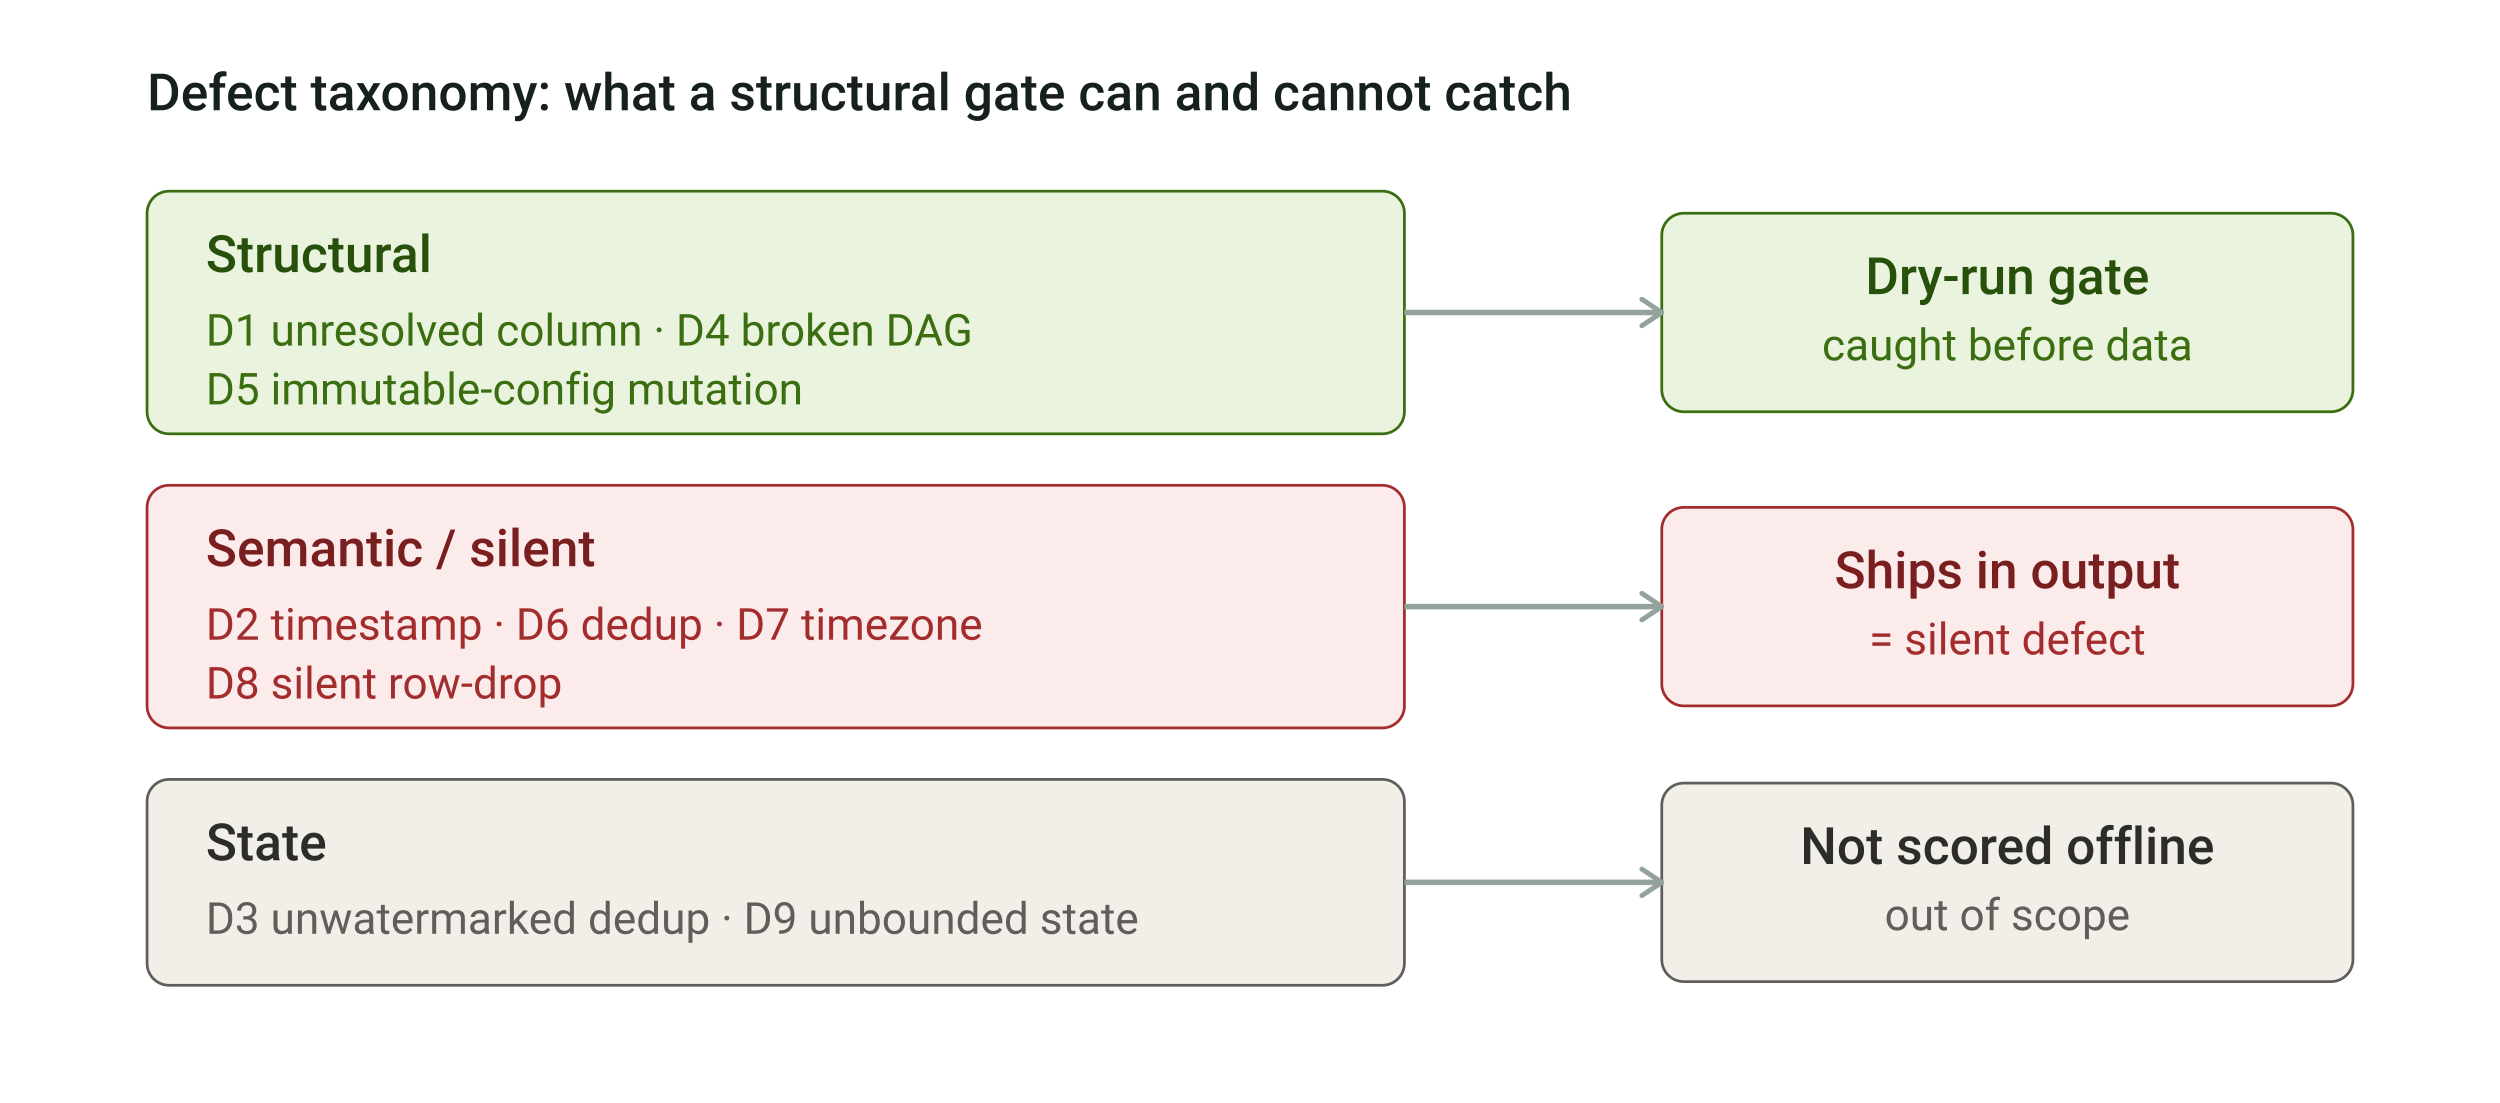
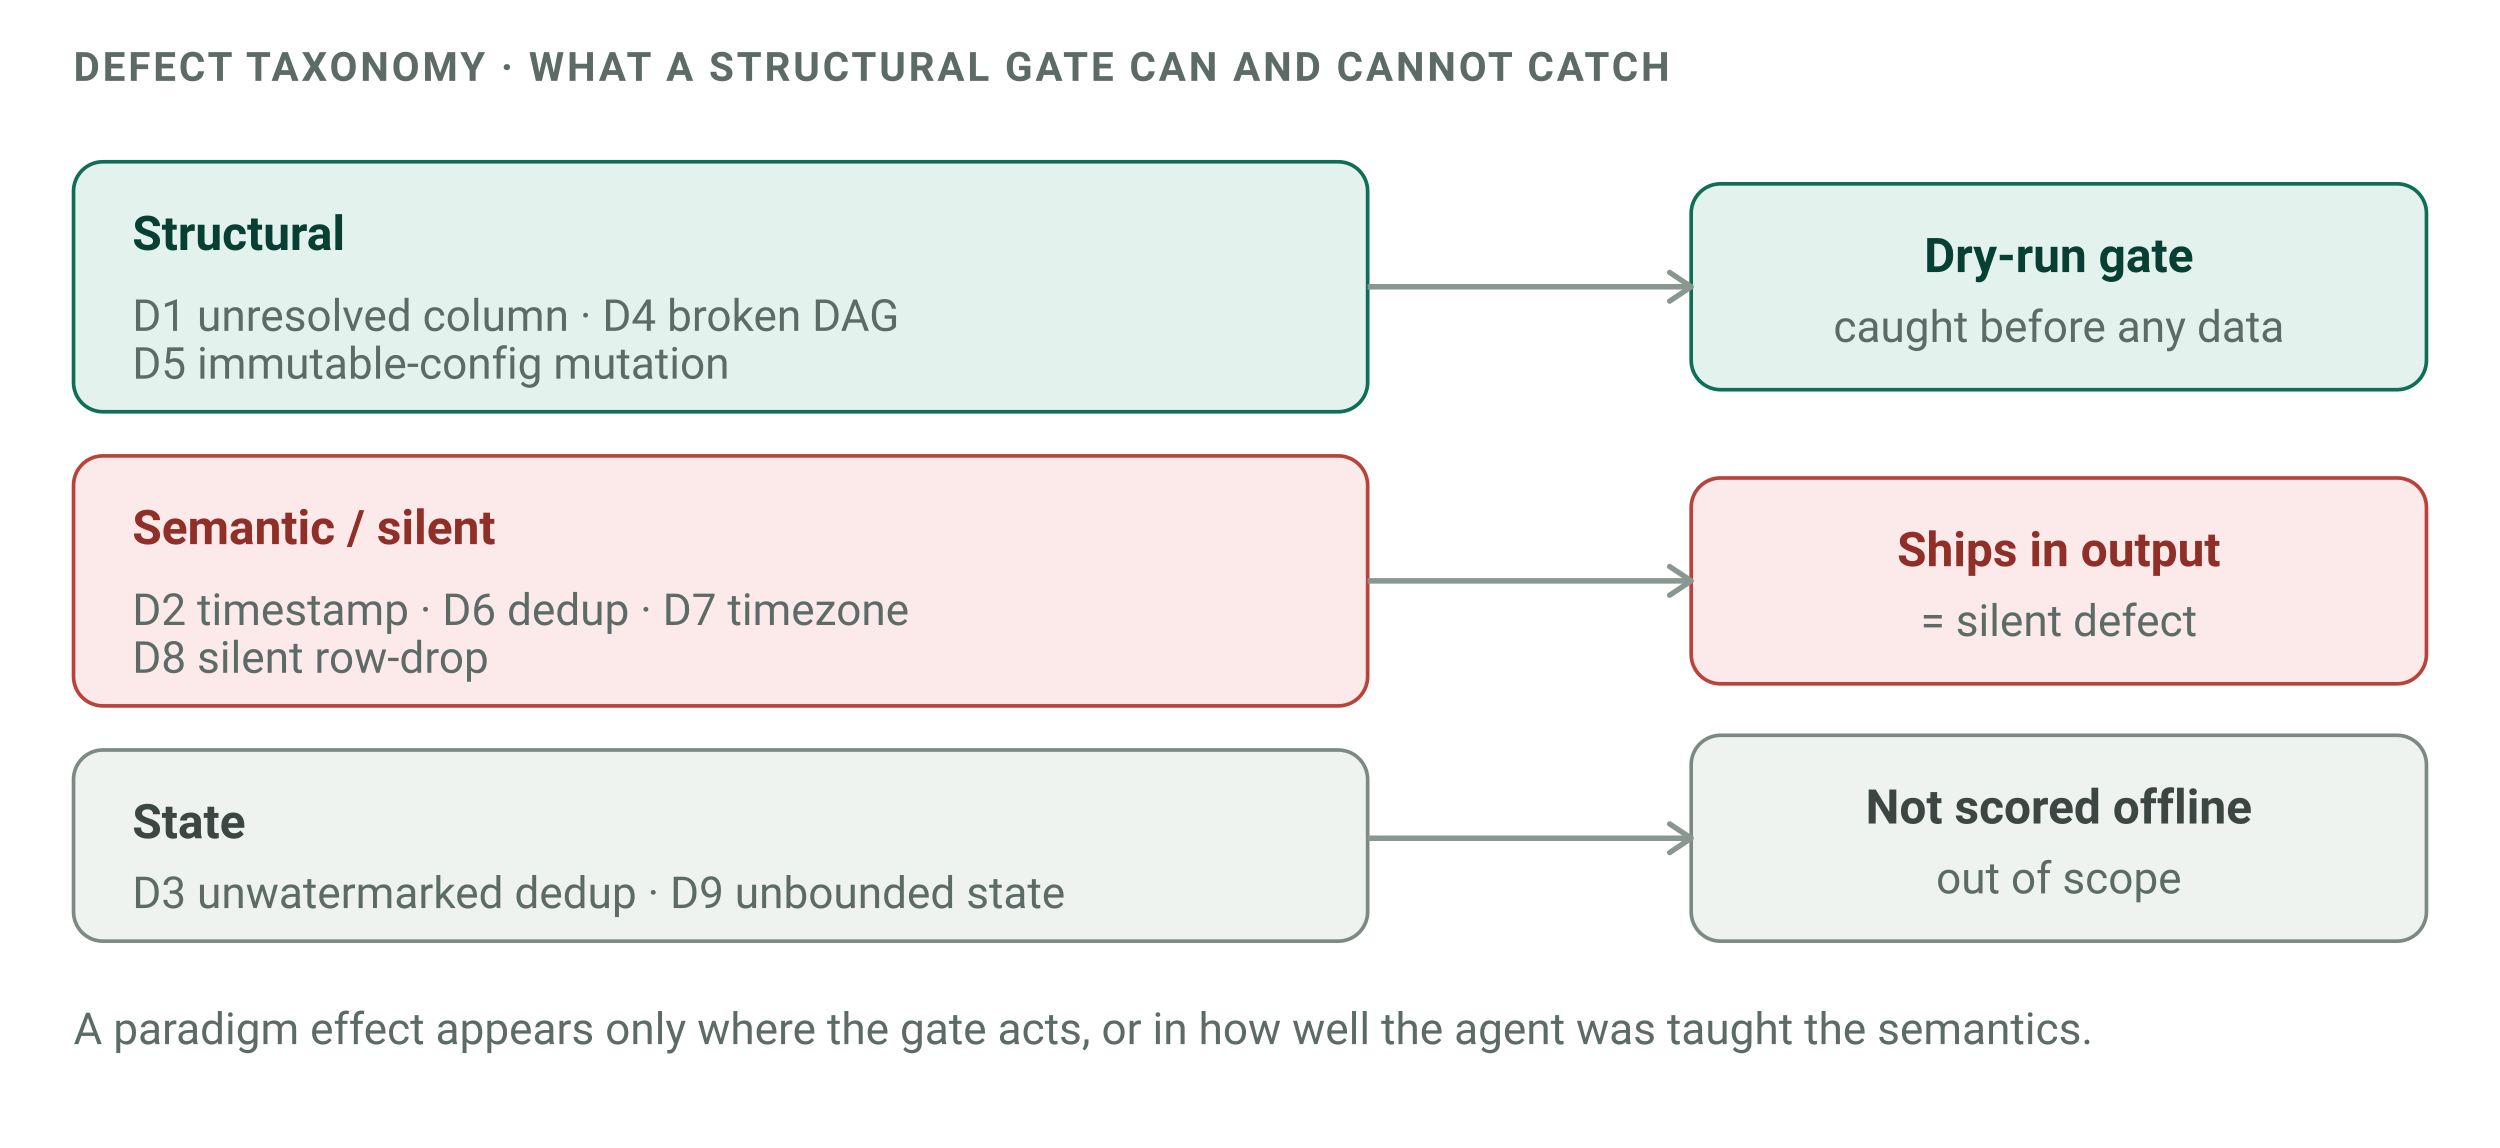
- <svg xmlns="http://www.w3.org/2000/svg" width="100%" viewBox="0 0 680 300" role="img" font-family="ui-sans-serif, system-ui, sans-serif">
+ <svg xmlns="http://www.w3.org/2000/svg" width="100%" viewBox="0 0 680 312" role="img" font-family="ui-sans-serif, system-ui, sans-serif">
  <style>
  text{font-family:ui-sans-serif,system-ui,-apple-system,"Segoe UI",Roboto,Helvetica,Arial,sans-serif}
-   .th{font-size:14px;font-weight:500;fill:#16201e}.ts{font-size:12px;fill:#5c6b66}
-   .arr{stroke:#93a29d;stroke-width:1.5;fill:none}
-   .c-gray rect{fill:#F1EFE8;stroke:#5F5E5A;stroke-width:.75}.c-gray .th{fill:#2C2C2A}.c-gray .ts{fill:#5F5E5A}
-   .c-green rect{fill:#EAF3DE;stroke:#3B6D11;stroke-width:.75}.c-green .th{fill:#27500A}.c-green .ts{fill:#3B6D11}
-   .c-red rect{fill:#FCEBEB;stroke:#A32D2D;stroke-width:.75}.c-red .th{fill:#791F1F}.c-red .ts{fill:#A32D2D}
+   .kick{font-size:11px;font-weight:700;letter-spacing:.07em;fill:#5d6b66}
+   .lbl{font-size:13px;font-weight:600;fill:#26312e}.sub{font-size:12px;fill:#5d6b66}
+   .arr{stroke:#8a9690;stroke-width:1.5;fill:none}
+   .teal rect{fill:#e3f2ec;stroke:#0f6e56;stroke-width:1}.teal .lbl{fill:#083f33}
+   .red rect{fill:#fce9e9;stroke:#b9433a;stroke-width:1}.red .lbl{fill:#8f2f27}
+   .gray rect{fill:#eef3f0;stroke:#7d8a84;stroke-width:1}.gray .lbl{fill:#3c4642}
</style>
  <defs>
-     <marker id="arrow" viewBox="0 0 10 10" refX="8" refY="5" markerWidth="6" markerHeight="6" orient="auto-start-reverse">
-       <path d="M2 1L8 5L2 9" fill="none" stroke="context-stroke" stroke-width="1.5" stroke-linecap="round" stroke-linejoin="round" />
+     <marker id="arrow" viewBox="0 0 10 10" refX="8" refY="5" markerWidth="6.5" markerHeight="6.5" orient="auto-start-reverse">
+       <path d="M2 1 L8 5 L2 9" fill="none" stroke="context-stroke" stroke-width="1.5" stroke-linecap="round" stroke-linejoin="round" />
    </marker>
  </defs>
-   <text x="40" y="30" class="th">Defect taxonomy: what a structural gate can and cannot catch</text>
-   <g class="c-green">
-     <rect x="40" y="52" width="342" height="66" rx="6" />
-     <text x="56" y="74" class="th">Structural</text>
-     <text x="56" y="94" class="ts">D1 unresolved column · D4 broken DAG</text>
-     <text x="56" y="110" class="ts">D5 immutable-config mutation</text>
+   <text x="20" y="22" class="kick">DEFECT TAXONOMY · WHAT A STRUCTURAL GATE CAN AND CANNOT CATCH</text>
+   <g class="teal">
+     <rect x="20" y="44" width="352" height="68" rx="8" />
+     <text x="36" y="68" class="lbl">Structural</text>
+     <text x="36" y="90" class="sub">D1 unresolved column · D4 broken DAG</text>
+     <text x="36" y="103" class="sub">D5 immutable-config mutation</text>
  </g>
-   <g class="c-red">
-     <rect x="40" y="132" width="342" height="66" rx="6" />
-     <text x="56" y="154" class="th">Semantic / silent</text>
-     <text x="56" y="174" class="ts">D2 timestamp · D6 dedup · D7 timezone</text>
-     <text x="56" y="190" class="ts">D8 silent row-drop</text>
+   <g class="red">
+     <rect x="20" y="124" width="352" height="68" rx="8" />
+     <text x="36" y="148" class="lbl">Semantic / silent</text>
+     <text x="36" y="170" class="sub">D2 timestamp · D6 dedup · D7 timezone</text>
+     <text x="36" y="183" class="sub">D8 silent row-drop</text>
  </g>
-   <g class="c-gray">
-     <rect x="40" y="212" width="342" height="56" rx="6" />
-     <text x="56" y="234" class="th">State</text>
-     <text x="56" y="254" class="ts">D3 unwatermarked dedup · D9 unbounded state</text>
+   <g class="gray">
+     <rect x="20" y="204" width="352" height="52" rx="8" />
+     <text x="36" y="228" class="lbl">State</text>
+     <text x="36" y="247" class="sub">D3 unwatermarked dedup · D9 unbounded state</text>
  </g>
-   <g class="c-green">
-     <rect x="452" y="58" width="188" height="54" rx="6" />
-     <text x="546" y="80" class="th" text-anchor="middle">Dry-run gate</text>
-     <text x="546" y="98" class="ts" text-anchor="middle">caught before data</text>
+   <g class="teal">
+     <rect x="460" y="50" width="200" height="56" rx="8" />
+     <text x="560" y="74" class="lbl" text-anchor="middle">Dry-run gate</text>
+     <text x="560" y="93" class="sub" text-anchor="middle">caught before any data</text>
  </g>
-   <g class="c-red">
-     <rect x="452" y="138" width="188" height="54" rx="6" />
-     <text x="546" y="160" class="th" text-anchor="middle">Ships in output</text>
-     <text x="546" y="178" class="ts" text-anchor="middle">= silent defect</text>
+   <g class="red">
+     <rect x="460" y="130" width="200" height="56" rx="8" />
+     <text x="560" y="154" class="lbl" text-anchor="middle">Ships in output</text>
+     <text x="560" y="173" class="sub" text-anchor="middle">= silent defect</text>
  </g>
-   <g class="c-gray">
-     <rect x="452" y="213" width="188" height="54" rx="6" />
-     <text x="546" y="235" class="th" text-anchor="middle">Not scored offline</text>
-     <text x="546" y="253" class="ts" text-anchor="middle">out of scope</text>
+   <g class="gray">
+     <rect x="460" y="200" width="200" height="56" rx="8" />
+     <text x="560" y="224" class="lbl" text-anchor="middle">Not scored offline</text>
+     <text x="560" y="243" class="sub" text-anchor="middle">out of scope</text>
  </g>
-   <line x1="382" y1="85" x2="452" y2="85" class="arr" marker-end="url(#arrow)" />
-   <line x1="382" y1="165" x2="452" y2="165" class="arr" marker-end="url(#arrow)" />
-   <line x1="382" y1="240" x2="452" y2="240" class="arr" marker-end="url(#arrow)" />
+   <line x1="372" y1="78" x2="460" y2="78" class="arr" marker-end="url(#arrow)" />
+   <line x1="372" y1="158" x2="460" y2="158" class="arr" marker-end="url(#arrow)" />
+   <line x1="372" y1="228" x2="460" y2="228" class="arr" marker-end="url(#arrow)" />
+   <text x="20" y="284" class="sub" fill="#5d6b66">A paradigm effect appears only where the gate acts, or in how well the agent was taught the semantics.</text>
</svg>
